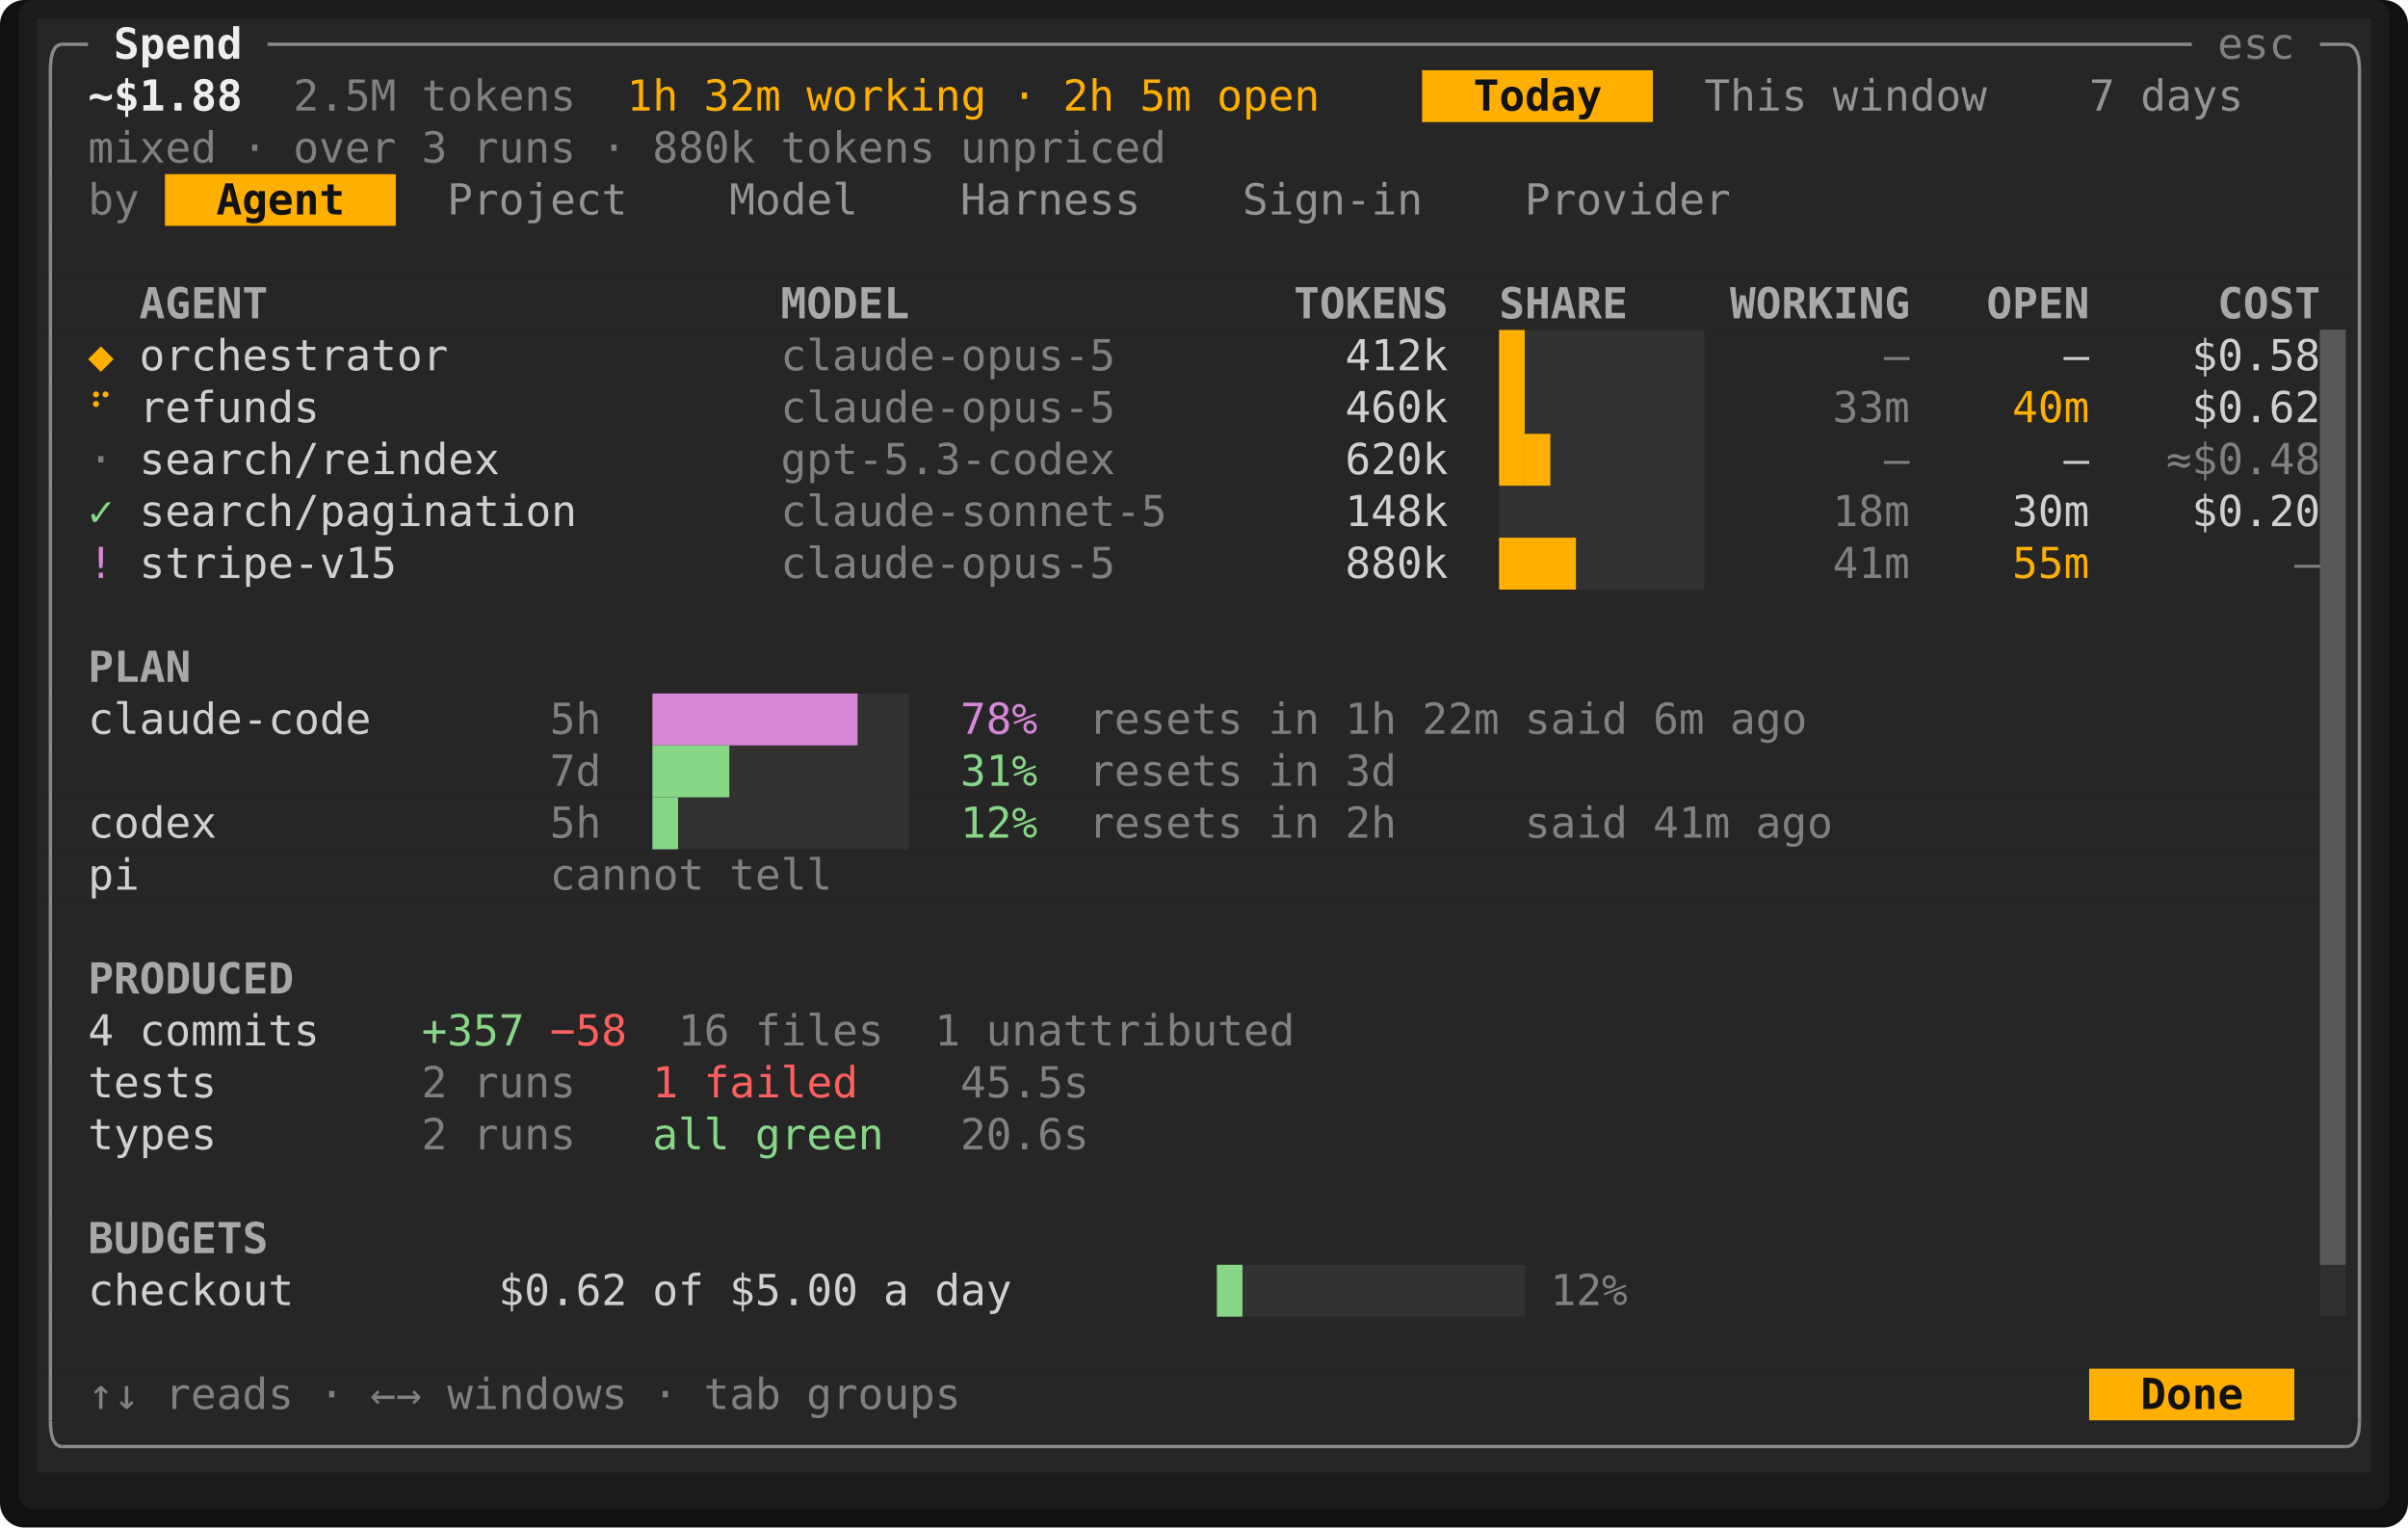
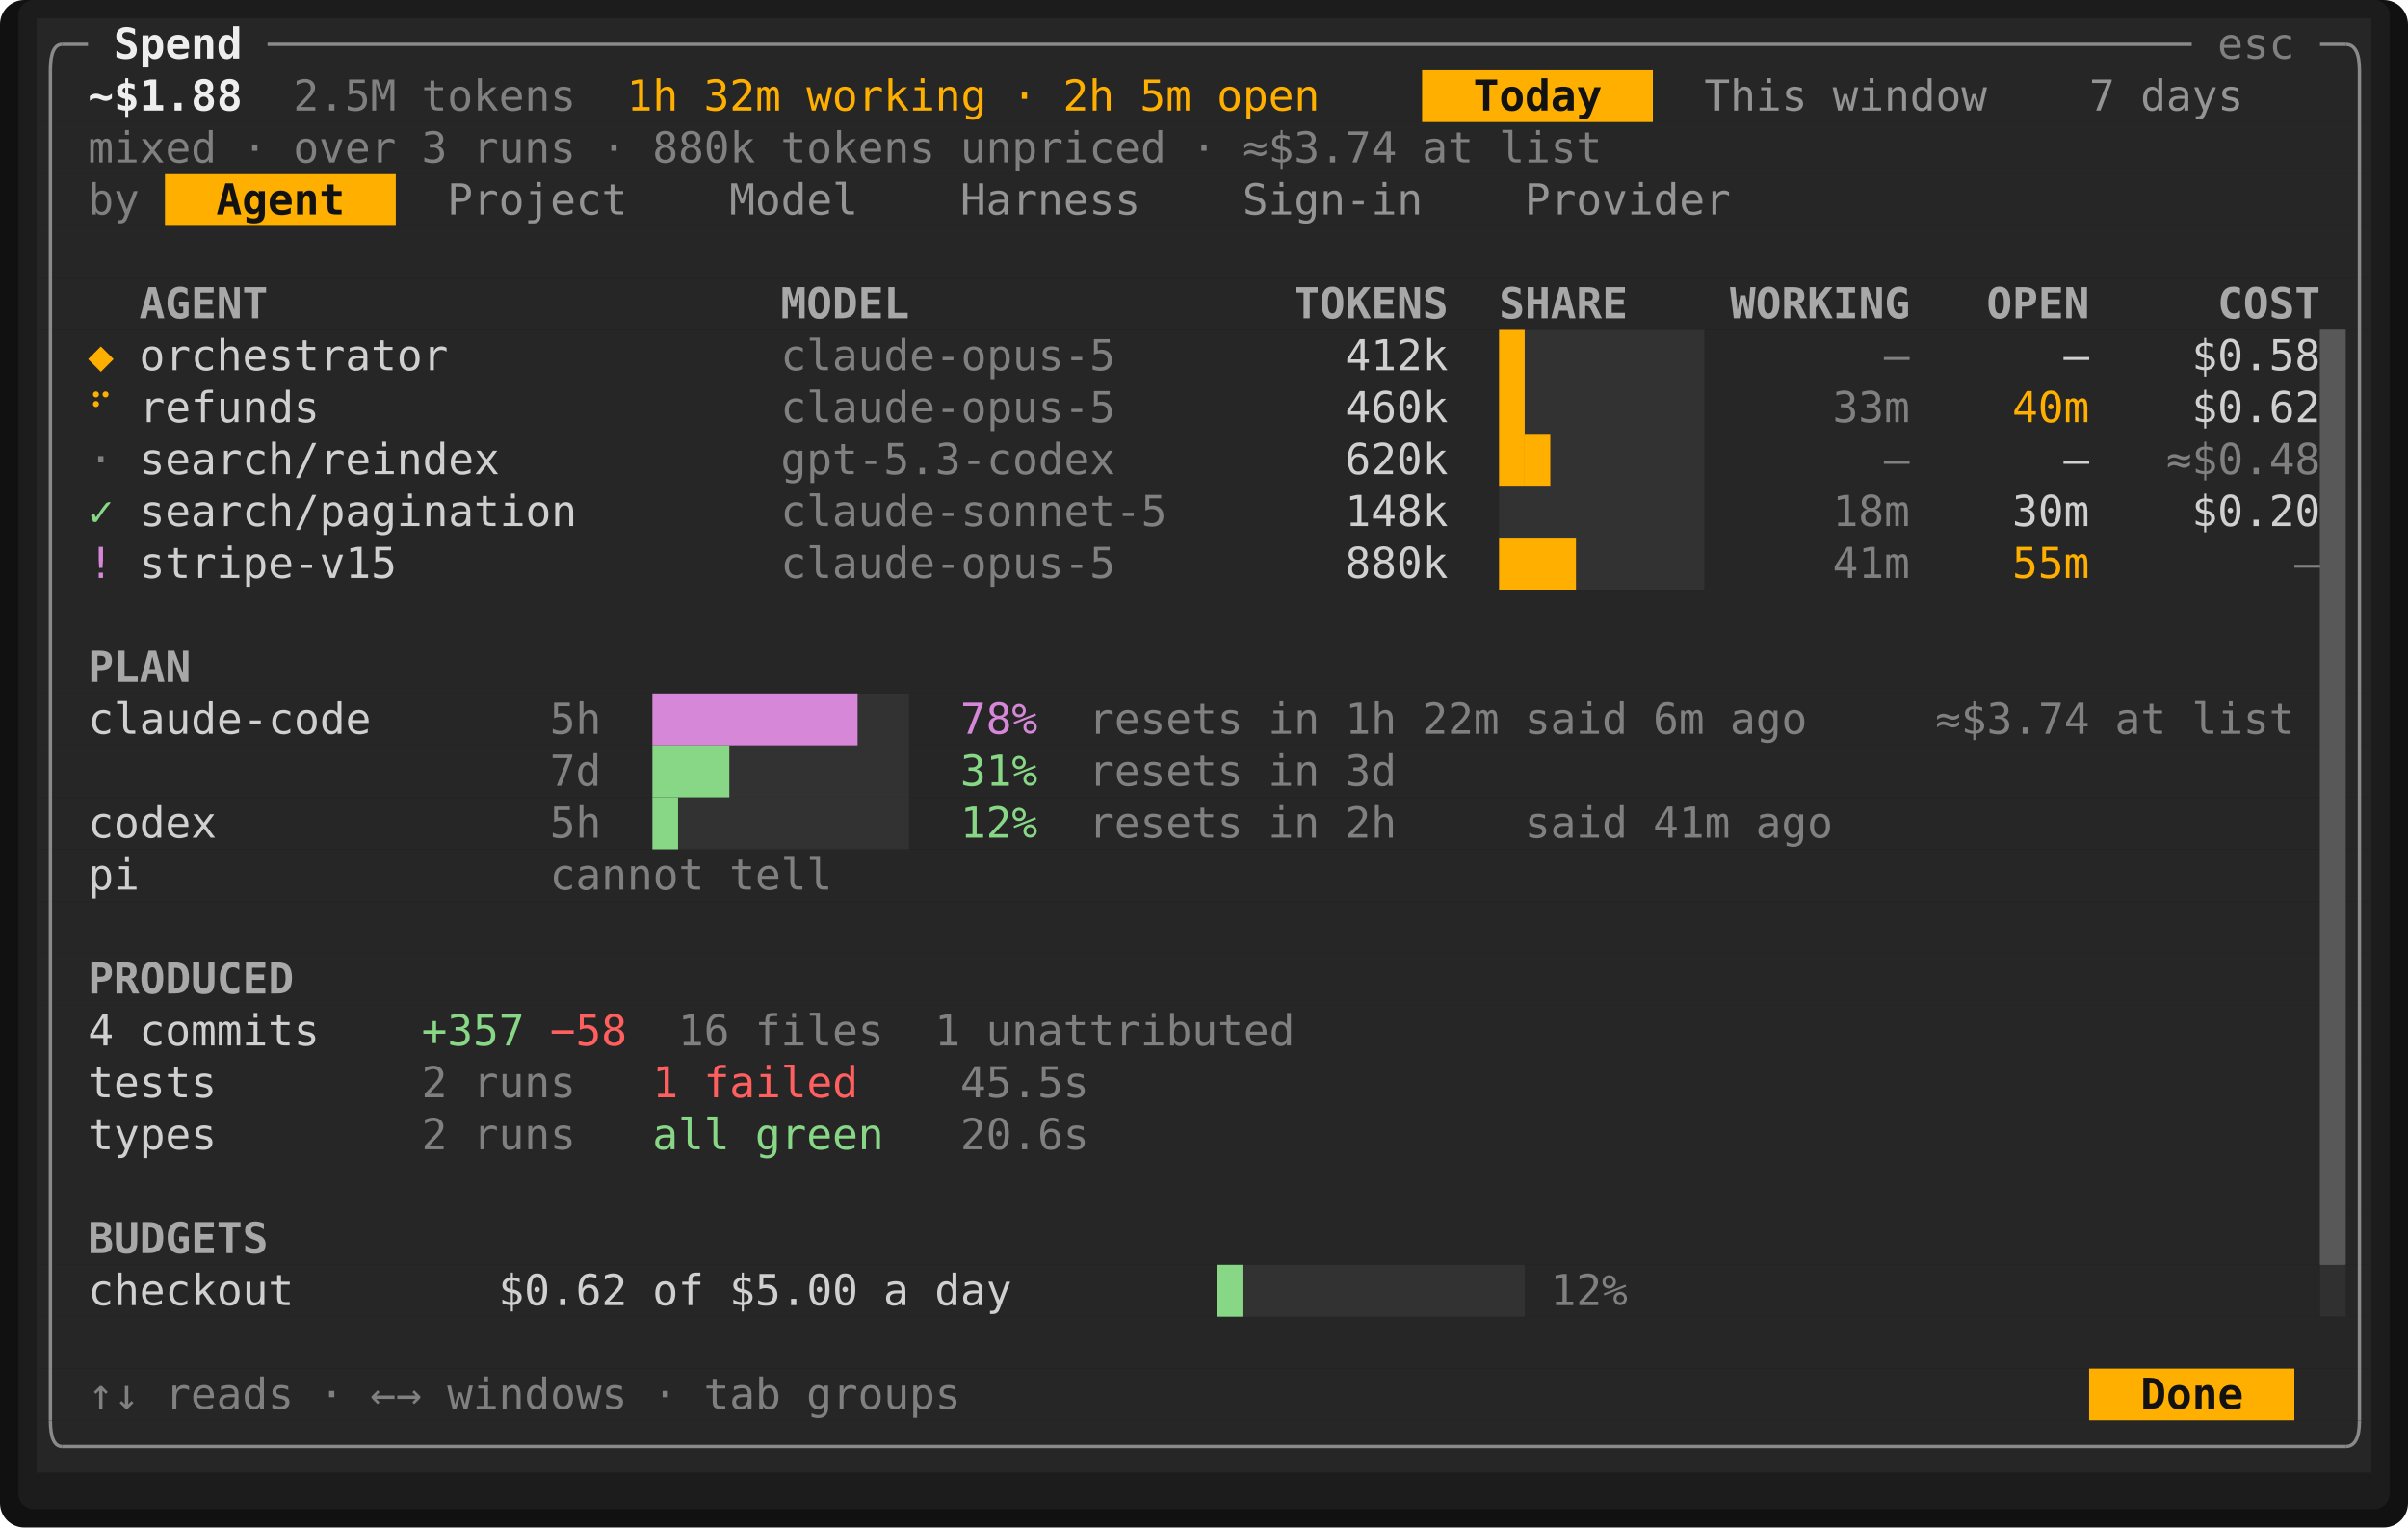
<svg xmlns="http://www.w3.org/2000/svg" viewBox="0 0 788.4 500" width="788.4" height="500" font-family="ui-monospace,SFMono-Regular,Menlo,Consolas,'DejaVu Sans Mono','Liberation Mono',monospace" font-size="14" role="img" aria-label="Tade">
  <rect width="788.4" height="500" rx="8" fill="#111111" />
  <rect x="6" y="0" width="776.4" height="494" rx="5" fill="#1c1c1c" />
  <rect x="12" y="6" width="764.4" height="17" fill="#262626" />
  <rect x="12" y="23" width="453.6" height="17" fill="#262626" />
  <rect x="465.6" y="23" width="75.6" height="17" fill="#ffaf00" />
  <rect x="541.2" y="23" width="235.2" height="17" fill="#262626" />
  <rect x="12" y="40" width="764.4" height="17" fill="#262626" />
  <rect x="12" y="57" width="42" height="17" fill="#262626" />
  <rect x="54" y="57" width="75.6" height="17" fill="#ffaf00" />
  <rect x="129.6" y="57" width="646.8" height="17" fill="#262626" />
  <rect x="12" y="74" width="764.4" height="17" fill="#262626" />
  <rect x="12" y="91" width="764.4" height="17" fill="#262626" />
  <rect x="12" y="108" width="747.6" height="17" fill="#262626" />
  <rect x="759.6" y="108" width="8.4" height="17" fill="#585858" />
  <rect x="768" y="108" width="8.4" height="17" fill="#262626" />
  <rect x="12" y="125" width="747.6" height="17" fill="#262626" />
  <rect x="759.6" y="125" width="8.4" height="17" fill="#585858" />
  <rect x="768" y="125" width="8.4" height="17" fill="#262626" />
  <rect x="12" y="142" width="747.6" height="17" fill="#262626" />
  <rect x="759.6" y="142" width="8.4" height="17" fill="#585858" />
  <rect x="768" y="142" width="8.4" height="17" fill="#262626" />
  <rect x="12" y="159" width="747.6" height="17" fill="#262626" />
  <rect x="759.6" y="159" width="8.4" height="17" fill="#585858" />
  <rect x="768" y="159" width="8.4" height="17" fill="#262626" />
  <rect x="12" y="176" width="747.6" height="17" fill="#262626" />
  <rect x="759.6" y="176" width="8.4" height="17" fill="#585858" />
  <rect x="768" y="176" width="8.4" height="17" fill="#262626" />
  <rect x="12" y="193" width="747.6" height="17" fill="#262626" />
  <rect x="759.6" y="193" width="8.4" height="17" fill="#585858" />
  <rect x="768" y="193" width="8.4" height="17" fill="#262626" />
  <rect x="12" y="210" width="747.6" height="17" fill="#262626" />
  <rect x="759.6" y="210" width="8.4" height="17" fill="#585858" />
  <rect x="768" y="210" width="8.4" height="17" fill="#262626" />
  <rect x="12" y="227" width="747.6" height="17" fill="#262626" />
  <rect x="759.6" y="227" width="8.4" height="17" fill="#585858" />
  <rect x="768" y="227" width="8.4" height="17" fill="#262626" />
  <rect x="12" y="244" width="747.6" height="17" fill="#262626" />
  <rect x="759.6" y="244" width="8.4" height="17" fill="#585858" />
  <rect x="768" y="244" width="8.4" height="17" fill="#262626" />
  <rect x="12" y="261" width="747.6" height="17" fill="#262626" />
  <rect x="759.6" y="261" width="8.4" height="17" fill="#585858" />
  <rect x="768" y="261" width="8.4" height="17" fill="#262626" />
  <rect x="12" y="278" width="747.6" height="17" fill="#262626" />
  <rect x="759.6" y="278" width="8.4" height="17" fill="#585858" />
  <rect x="768" y="278" width="8.4" height="17" fill="#262626" />
  <rect x="12" y="295" width="747.6" height="17" fill="#262626" />
  <rect x="759.6" y="295" width="8.4" height="17" fill="#585858" />
  <rect x="768" y="295" width="8.4" height="17" fill="#262626" />
  <rect x="12" y="312" width="747.6" height="17" fill="#262626" />
  <rect x="759.6" y="312" width="8.4" height="17" fill="#585858" />
  <rect x="768" y="312" width="8.4" height="17" fill="#262626" />
  <rect x="12" y="329" width="747.6" height="17" fill="#262626" />
  <rect x="759.6" y="329" width="8.4" height="17" fill="#585858" />
  <rect x="768" y="329" width="8.4" height="17" fill="#262626" />
  <rect x="12" y="346" width="747.6" height="17" fill="#262626" />
  <rect x="759.6" y="346" width="8.4" height="17" fill="#585858" />
  <rect x="768" y="346" width="8.4" height="17" fill="#262626" />
  <rect x="12" y="363" width="747.6" height="17" fill="#262626" />
  <rect x="759.6" y="363" width="8.4" height="17" fill="#585858" />
  <rect x="768" y="363" width="8.4" height="17" fill="#262626" />
  <rect x="12" y="380" width="747.6" height="17" fill="#262626" />
  <rect x="759.6" y="380" width="8.4" height="17" fill="#585858" />
  <rect x="768" y="380" width="8.4" height="17" fill="#262626" />
  <rect x="12" y="397" width="747.6" height="17" fill="#262626" />
  <rect x="759.6" y="397" width="8.4" height="17" fill="#585858" />
  <rect x="768" y="397" width="8.4" height="17" fill="#262626" />
  <rect x="12" y="414" width="747.6" height="17" fill="#262626" />
  <rect x="759.6" y="414" width="8.4" height="17" fill="#303030" />
  <rect x="768" y="414" width="8.4" height="17" fill="#262626" />
  <rect x="12" y="431" width="764.4" height="17" fill="#262626" />
  <rect x="12" y="448" width="672" height="17" fill="#262626" />
  <rect x="684" y="448" width="67.2" height="17" fill="#ffaf00" />
  <rect x="751.2" y="448" width="25.2" height="17" fill="#262626" />
  <rect x="12" y="465" width="764.4" height="17" fill="#262626" />
  <rect x="490.8" y="108" width="8.4" height="51" fill="#ffaf00" />
  <rect x="499.2" y="108" width="58.8" height="34" fill="#585858" opacity="0.25" />
  <rect x="759.6" y="108" width="8.4" height="306" fill="#585858" />
  <rect x="499.2" y="142" width="8.4" height="17" fill="#ffaf00" />
  <rect x="507.6" y="142" width="50.4" height="34" fill="#585858" opacity="0.25" />
  <rect x="490.8" y="159" width="16.8" height="17" fill="#585858" opacity="0.25" />
  <rect x="490.8" y="176" width="25.2" height="17" fill="#ffaf00" />
  <rect x="516" y="176" width="42" height="17" fill="#585858" opacity="0.25" />
  <rect x="213.6" y="227" width="67.2" height="17" fill="#d787d7" />
  <rect x="280.8" y="227" width="16.8" height="51" fill="#585858" opacity="0.25" />
  <rect x="213.6" y="244" width="25.2" height="17" fill="#87d787" />
  <rect x="238.8" y="244" width="42" height="34" fill="#585858" opacity="0.25" />
  <rect x="213.6" y="261" width="8.4" height="17" fill="#87d787" />
  <rect x="222" y="261" width="16.8" height="17" fill="#585858" opacity="0.25" />
  <rect x="398.4" y="414" width="8.4" height="17" fill="#87d787" />
  <rect x="406.8" y="414" width="92.4" height="17" fill="#585858" opacity="0.25" />
  <rect x="766.95" y="414" width="1.05" height="17" fill="#303030" />
  <path d="M16.5 23Q16.5 14.5 20.4 14.5" fill="none" stroke="#8a8a8a" stroke-width="1.1" />
  <line x1="20.4" y1="14.5" x2="28.8" y2="14.5" stroke="#8a8a8a" stroke-width="1.1" />
  <line x1="87.6" y1="14.5" x2="717.6" y2="14.5" stroke="#8a8a8a" stroke-width="1.1" />
  <line x1="759.6" y1="14.5" x2="768" y2="14.5" stroke="#8a8a8a" stroke-width="1.1" />
  <path d="M772.5 23Q772.5 14.5 768 14.5" fill="none" stroke="#8a8a8a" stroke-width="1.1" />
  <line x1="16.5" y1="23" x2="16.5" y2="465" stroke="#8a8a8a" stroke-width="1.1" />
  <line x1="772.5" y1="23" x2="772.5" y2="465" stroke="#8a8a8a" stroke-width="1.1" />
  <path d="M16.5 465Q16.5 473.5 20.4 473.5" fill="none" stroke="#8a8a8a" stroke-width="1.1" />
  <line x1="20.4" y1="473.5" x2="768" y2="473.5" stroke="#8a8a8a" stroke-width="1.1" />
  <path d="M772.5 465Q772.5 473.5 768 473.5" fill="none" stroke="#8a8a8a" stroke-width="1.1" />
  <text x="37.2" y="19.2" textLength="42" lengthAdjust="spacingAndGlyphs" fill="#eeeeee" font-weight="700">Spend</text>
  <text x="726" y="19.2" textLength="25.2" lengthAdjust="spacingAndGlyphs" fill="#808080">esc</text>
  <text x="28.8" y="36.2" textLength="50.4" lengthAdjust="spacingAndGlyphs" fill="#eeeeee" font-weight="700">~$1.88</text>
  <text x="96" y="36.2" textLength="33.6" lengthAdjust="spacingAndGlyphs" fill="#808080">2.5M</text>
  <text x="138" y="36.2" textLength="50.4" lengthAdjust="spacingAndGlyphs" fill="#808080">tokens</text>
  <text x="205.2" y="36.2" textLength="16.8" lengthAdjust="spacingAndGlyphs" fill="#ffaf00">1h</text>
  <text x="230.4" y="36.2" textLength="25.2" lengthAdjust="spacingAndGlyphs" fill="#ffaf00">32m</text>
  <text x="264" y="36.2" textLength="58.8" lengthAdjust="spacingAndGlyphs" fill="#ffaf00">working</text>
  <text x="331.2" y="36.2" textLength="8.4" lengthAdjust="spacingAndGlyphs" fill="#ffaf00">·</text>
  <text x="348" y="36.2" textLength="16.8" lengthAdjust="spacingAndGlyphs" fill="#ffaf00">2h</text>
  <text x="373.2" y="36.2" textLength="16.8" lengthAdjust="spacingAndGlyphs" fill="#ffaf00">5m</text>
  <text x="398.4" y="36.2" textLength="33.6" lengthAdjust="spacingAndGlyphs" fill="#ffaf00">open</text>
  <text x="482.4" y="36.2" textLength="42" lengthAdjust="spacingAndGlyphs" fill="#121212" font-weight="700">Today</text>
  <text x="558" y="36.2" textLength="33.6" lengthAdjust="spacingAndGlyphs" fill="#949494">This</text>
  <text x="600" y="36.2" textLength="50.4" lengthAdjust="spacingAndGlyphs" fill="#949494">window</text>
  <text x="684" y="36.2" textLength="8.4" lengthAdjust="spacingAndGlyphs" fill="#949494">7</text>
  <text x="700.8" y="36.2" textLength="33.6" lengthAdjust="spacingAndGlyphs" fill="#949494">days</text>
  <text x="28.8" y="53.2" textLength="42" lengthAdjust="spacingAndGlyphs" fill="#808080">mixed</text>
  <text x="79.2" y="53.2" textLength="8.4" lengthAdjust="spacingAndGlyphs" fill="#808080">·</text>
  <text x="96" y="53.2" textLength="33.6" lengthAdjust="spacingAndGlyphs" fill="#808080">over</text>
  <text x="138" y="53.2" textLength="8.4" lengthAdjust="spacingAndGlyphs" fill="#808080">3</text>
  <text x="154.8" y="53.2" textLength="33.6" lengthAdjust="spacingAndGlyphs" fill="#808080">runs</text>
  <text x="196.8" y="53.2" textLength="8.4" lengthAdjust="spacingAndGlyphs" fill="#808080">·</text>
  <text x="213.6" y="53.2" textLength="33.6" lengthAdjust="spacingAndGlyphs" fill="#808080">880k</text>
  <text x="255.6" y="53.2" textLength="50.4" lengthAdjust="spacingAndGlyphs" fill="#808080">tokens</text>
  <text x="314.4" y="53.2" textLength="67.2" lengthAdjust="spacingAndGlyphs" fill="#808080">unpriced</text>
+   <text x="390" y="53.2" textLength="8.4" lengthAdjust="spacingAndGlyphs" fill="#808080">·</text>
+   <text x="406.8" y="53.2" textLength="50.4" lengthAdjust="spacingAndGlyphs" fill="#808080">≈$3.74</text>
+   <text x="465.6" y="53.2" textLength="16.8" lengthAdjust="spacingAndGlyphs" fill="#808080">at</text>
+   <text x="490.8" y="53.2" textLength="33.6" lengthAdjust="spacingAndGlyphs" fill="#808080">list</text>
  <text x="28.8" y="70.2" textLength="16.8" lengthAdjust="spacingAndGlyphs" fill="#808080">by</text>
  <text x="70.8" y="70.2" textLength="42" lengthAdjust="spacingAndGlyphs" fill="#121212" font-weight="700">Agent</text>
  <text x="146.4" y="70.2" textLength="58.8" lengthAdjust="spacingAndGlyphs" fill="#949494">Project</text>
  <text x="238.8" y="70.2" textLength="42" lengthAdjust="spacingAndGlyphs" fill="#949494">Model</text>
  <text x="314.4" y="70.2" textLength="58.8" lengthAdjust="spacingAndGlyphs" fill="#949494">Harness</text>
  <text x="406.8" y="70.2" textLength="58.8" lengthAdjust="spacingAndGlyphs" fill="#949494">Sign-in</text>
  <text x="499.2" y="70.2" textLength="67.2" lengthAdjust="spacingAndGlyphs" fill="#949494">Provider</text>
  <text x="45.6" y="104.2" textLength="42" lengthAdjust="spacingAndGlyphs" fill="#a8a8a8" font-weight="700">AGENT</text>
  <text x="255.6" y="104.2" textLength="42" lengthAdjust="spacingAndGlyphs" fill="#a8a8a8" font-weight="700">MODEL</text>
  <text x="423.6" y="104.2" textLength="50.4" lengthAdjust="spacingAndGlyphs" fill="#a8a8a8" font-weight="700">TOKENS</text>
  <text x="490.8" y="104.2" textLength="42" lengthAdjust="spacingAndGlyphs" fill="#a8a8a8" font-weight="700">SHARE</text>
  <text x="566.4" y="104.2" textLength="58.8" lengthAdjust="spacingAndGlyphs" fill="#a8a8a8" font-weight="700">WORKING</text>
  <text x="650.4" y="104.2" textLength="33.6" lengthAdjust="spacingAndGlyphs" fill="#a8a8a8" font-weight="700">OPEN</text>
  <text x="726" y="104.2" textLength="33.6" lengthAdjust="spacingAndGlyphs" fill="#a8a8a8" font-weight="700">COST</text>
  <text x="28.8" y="121.2" textLength="8.4" lengthAdjust="spacingAndGlyphs" fill="#ffaf00" font-weight="700">◆</text>
  <text x="45.6" y="121.2" textLength="100.8" lengthAdjust="spacingAndGlyphs" fill="#d0d0d0">orchestrator</text>
  <text x="255.6" y="121.2" textLength="109.2" lengthAdjust="spacingAndGlyphs" fill="#808080">claude-opus-5</text>
  <text x="440.4" y="121.2" textLength="33.6" lengthAdjust="spacingAndGlyphs" fill="#d0d0d0">412k</text>
  <text x="616.8" y="121.2" textLength="8.4" lengthAdjust="spacingAndGlyphs" fill="#808080">—</text>
  <text x="675.6" y="121.2" textLength="8.4" lengthAdjust="spacingAndGlyphs" fill="#d0d0d0">—</text>
  <text x="717.6" y="121.2" textLength="42" lengthAdjust="spacingAndGlyphs" fill="#d0d0d0">$0.58</text>
  <text x="28.8" y="138.2" textLength="8.4" lengthAdjust="spacingAndGlyphs" fill="#ffaf00">⠋</text>
  <text x="45.6" y="138.2" textLength="58.8" lengthAdjust="spacingAndGlyphs" fill="#d0d0d0">refunds</text>
  <text x="255.6" y="138.2" textLength="109.2" lengthAdjust="spacingAndGlyphs" fill="#808080">claude-opus-5</text>
  <text x="440.4" y="138.2" textLength="33.6" lengthAdjust="spacingAndGlyphs" fill="#d0d0d0">460k</text>
  <text x="600" y="138.2" textLength="25.2" lengthAdjust="spacingAndGlyphs" fill="#808080">33m</text>
  <text x="658.8" y="138.2" textLength="25.2" lengthAdjust="spacingAndGlyphs" fill="#ffaf00">40m</text>
  <text x="717.6" y="138.2" textLength="42" lengthAdjust="spacingAndGlyphs" fill="#d0d0d0">$0.62</text>
  <text x="28.8" y="155.2" textLength="8.4" lengthAdjust="spacingAndGlyphs" fill="#808080">·</text>
  <text x="45.6" y="155.2" textLength="117.6" lengthAdjust="spacingAndGlyphs" fill="#d0d0d0">search/reindex</text>
  <text x="255.6" y="155.2" textLength="109.2" lengthAdjust="spacingAndGlyphs" fill="#808080">gpt-5.3-codex</text>
  <text x="440.4" y="155.2" textLength="33.6" lengthAdjust="spacingAndGlyphs" fill="#d0d0d0">620k</text>
  <text x="616.8" y="155.2" textLength="8.4" lengthAdjust="spacingAndGlyphs" fill="#808080">—</text>
  <text x="675.6" y="155.2" textLength="8.4" lengthAdjust="spacingAndGlyphs" fill="#d0d0d0">—</text>
  <text x="709.2" y="155.2" textLength="50.4" lengthAdjust="spacingAndGlyphs" fill="#808080">≈$0.48</text>
  <text x="28.8" y="172.2" textLength="8.4" lengthAdjust="spacingAndGlyphs" fill="#87d787">✓</text>
  <text x="45.6" y="172.2" textLength="142.8" lengthAdjust="spacingAndGlyphs" fill="#d0d0d0">search/pagination</text>
  <text x="255.6" y="172.2" textLength="126" lengthAdjust="spacingAndGlyphs" fill="#808080">claude-sonnet-5</text>
  <text x="440.4" y="172.2" textLength="33.6" lengthAdjust="spacingAndGlyphs" fill="#d0d0d0">148k</text>
  <text x="600" y="172.2" textLength="25.2" lengthAdjust="spacingAndGlyphs" fill="#808080">18m</text>
  <text x="658.8" y="172.2" textLength="25.2" lengthAdjust="spacingAndGlyphs" fill="#d0d0d0">30m</text>
  <text x="717.6" y="172.2" textLength="42" lengthAdjust="spacingAndGlyphs" fill="#d0d0d0">$0.20</text>
  <text x="28.8" y="189.2" textLength="8.4" lengthAdjust="spacingAndGlyphs" fill="#d787d7">!</text>
  <text x="45.6" y="189.2" textLength="84" lengthAdjust="spacingAndGlyphs" fill="#d0d0d0">stripe-v15</text>
  <text x="255.6" y="189.2" textLength="109.2" lengthAdjust="spacingAndGlyphs" fill="#808080">claude-opus-5</text>
  <text x="440.4" y="189.2" textLength="33.6" lengthAdjust="spacingAndGlyphs" fill="#d0d0d0">880k</text>
  <text x="600" y="189.2" textLength="25.2" lengthAdjust="spacingAndGlyphs" fill="#808080">41m</text>
  <text x="658.8" y="189.2" textLength="25.2" lengthAdjust="spacingAndGlyphs" fill="#ffaf00">55m</text>
  <text x="751.2" y="189.2" textLength="8.4" lengthAdjust="spacingAndGlyphs" fill="#808080">—</text>
  <text x="28.8" y="223.2" textLength="33.6" lengthAdjust="spacingAndGlyphs" fill="#a8a8a8" font-weight="700">PLAN</text>
  <text x="28.8" y="240.2" textLength="92.4" lengthAdjust="spacingAndGlyphs" fill="#d0d0d0">claude-code</text>
  <text x="180" y="240.2" textLength="16.8" lengthAdjust="spacingAndGlyphs" fill="#808080">5h</text>
  <text x="314.4" y="240.2" textLength="25.2" lengthAdjust="spacingAndGlyphs" fill="#d787d7">78%</text>
  <text x="356.4" y="240.2" textLength="50.4" lengthAdjust="spacingAndGlyphs" fill="#808080">resets</text>
  <text x="415.2" y="240.2" textLength="16.8" lengthAdjust="spacingAndGlyphs" fill="#808080">in</text>
  <text x="440.4" y="240.2" textLength="16.8" lengthAdjust="spacingAndGlyphs" fill="#808080">1h</text>
  <text x="465.6" y="240.2" textLength="25.2" lengthAdjust="spacingAndGlyphs" fill="#808080">22m</text>
  <text x="499.2" y="240.2" textLength="33.6" lengthAdjust="spacingAndGlyphs" fill="#808080">said</text>
  <text x="541.2" y="240.2" textLength="16.8" lengthAdjust="spacingAndGlyphs" fill="#808080">6m</text>
  <text x="566.4" y="240.2" textLength="25.2" lengthAdjust="spacingAndGlyphs" fill="#808080">ago</text>
+   <text x="633.6" y="240.2" textLength="50.4" lengthAdjust="spacingAndGlyphs" fill="#808080">≈$3.74</text>
+   <text x="692.4" y="240.2" textLength="16.8" lengthAdjust="spacingAndGlyphs" fill="#808080">at</text>
+   <text x="717.6" y="240.2" textLength="33.6" lengthAdjust="spacingAndGlyphs" fill="#808080">list</text>
  <text x="180" y="257.2" textLength="16.8" lengthAdjust="spacingAndGlyphs" fill="#808080">7d</text>
  <text x="314.4" y="257.2" textLength="25.2" lengthAdjust="spacingAndGlyphs" fill="#87d787">31%</text>
  <text x="356.4" y="257.2" textLength="50.4" lengthAdjust="spacingAndGlyphs" fill="#808080">resets</text>
  <text x="415.2" y="257.2" textLength="16.8" lengthAdjust="spacingAndGlyphs" fill="#808080">in</text>
  <text x="440.4" y="257.2" textLength="16.8" lengthAdjust="spacingAndGlyphs" fill="#808080">3d</text>
  <text x="28.8" y="274.2" textLength="42" lengthAdjust="spacingAndGlyphs" fill="#d0d0d0">codex</text>
  <text x="180" y="274.2" textLength="16.8" lengthAdjust="spacingAndGlyphs" fill="#808080">5h</text>
  <text x="314.4" y="274.2" textLength="25.2" lengthAdjust="spacingAndGlyphs" fill="#87d787">12%</text>
  <text x="356.4" y="274.2" textLength="50.4" lengthAdjust="spacingAndGlyphs" fill="#808080">resets</text>
  <text x="415.2" y="274.2" textLength="16.8" lengthAdjust="spacingAndGlyphs" fill="#808080">in</text>
  <text x="440.4" y="274.2" textLength="16.8" lengthAdjust="spacingAndGlyphs" fill="#808080">2h</text>
  <text x="499.2" y="274.2" textLength="33.6" lengthAdjust="spacingAndGlyphs" fill="#808080">said</text>
  <text x="541.2" y="274.2" textLength="25.2" lengthAdjust="spacingAndGlyphs" fill="#808080">41m</text>
  <text x="574.8" y="274.2" textLength="25.2" lengthAdjust="spacingAndGlyphs" fill="#808080">ago</text>
  <text x="28.8" y="291.2" textLength="16.8" lengthAdjust="spacingAndGlyphs" fill="#d0d0d0">pi</text>
  <text x="180" y="291.2" textLength="50.4" lengthAdjust="spacingAndGlyphs" fill="#808080">cannot</text>
  <text x="238.8" y="291.2" textLength="33.6" lengthAdjust="spacingAndGlyphs" fill="#808080">tell</text>
  <text x="28.8" y="325.2" textLength="67.2" lengthAdjust="spacingAndGlyphs" fill="#a8a8a8" font-weight="700">PRODUCED</text>
  <text x="28.8" y="342.2" textLength="8.4" lengthAdjust="spacingAndGlyphs" fill="#d0d0d0">4</text>
  <text x="45.6" y="342.2" textLength="58.8" lengthAdjust="spacingAndGlyphs" fill="#d0d0d0">commits</text>
  <text x="138" y="342.2" textLength="33.6" lengthAdjust="spacingAndGlyphs" fill="#87d787">+357</text>
  <text x="180" y="342.2" textLength="25.2" lengthAdjust="spacingAndGlyphs" fill="#ff5f5f">−58</text>
  <text x="222" y="342.2" textLength="16.8" lengthAdjust="spacingAndGlyphs" fill="#808080">16</text>
  <text x="247.2" y="342.2" textLength="42" lengthAdjust="spacingAndGlyphs" fill="#808080">files</text>
  <text x="306" y="342.2" textLength="8.4" lengthAdjust="spacingAndGlyphs" fill="#808080">1</text>
  <text x="322.8" y="342.2" textLength="100.8" lengthAdjust="spacingAndGlyphs" fill="#808080">unattributed</text>
  <text x="28.8" y="359.2" textLength="42" lengthAdjust="spacingAndGlyphs" fill="#d0d0d0">tests</text>
  <text x="138" y="359.2" textLength="8.4" lengthAdjust="spacingAndGlyphs" fill="#808080">2</text>
  <text x="154.8" y="359.2" textLength="33.6" lengthAdjust="spacingAndGlyphs" fill="#808080">runs</text>
  <text x="213.6" y="359.2" textLength="8.4" lengthAdjust="spacingAndGlyphs" fill="#ff5f5f">1</text>
  <text x="230.4" y="359.2" textLength="50.4" lengthAdjust="spacingAndGlyphs" fill="#ff5f5f">failed</text>
  <text x="314.4" y="359.2" textLength="42" lengthAdjust="spacingAndGlyphs" fill="#808080">45.5s</text>
  <text x="28.8" y="376.2" textLength="42" lengthAdjust="spacingAndGlyphs" fill="#d0d0d0">types</text>
  <text x="138" y="376.2" textLength="8.4" lengthAdjust="spacingAndGlyphs" fill="#808080">2</text>
  <text x="154.8" y="376.2" textLength="33.6" lengthAdjust="spacingAndGlyphs" fill="#808080">runs</text>
  <text x="213.6" y="376.2" textLength="25.2" lengthAdjust="spacingAndGlyphs" fill="#87d787">all</text>
  <text x="247.2" y="376.2" textLength="42" lengthAdjust="spacingAndGlyphs" fill="#87d787">green</text>
  <text x="314.4" y="376.2" textLength="42" lengthAdjust="spacingAndGlyphs" fill="#808080">20.6s</text>
  <text x="28.8" y="410.2" textLength="58.8" lengthAdjust="spacingAndGlyphs" fill="#a8a8a8" font-weight="700">BUDGETS</text>
  <text x="28.8" y="427.2" textLength="67.2" lengthAdjust="spacingAndGlyphs" fill="#d0d0d0">checkout</text>
  <text x="163.2" y="427.2" textLength="42" lengthAdjust="spacingAndGlyphs" fill="#d0d0d0">$0.62</text>
  <text x="213.6" y="427.2" textLength="16.8" lengthAdjust="spacingAndGlyphs" fill="#d0d0d0">of</text>
  <text x="238.8" y="427.2" textLength="42" lengthAdjust="spacingAndGlyphs" fill="#d0d0d0">$5.00</text>
  <text x="289.2" y="427.2" textLength="8.4" lengthAdjust="spacingAndGlyphs" fill="#d0d0d0">a</text>
  <text x="306" y="427.2" textLength="25.2" lengthAdjust="spacingAndGlyphs" fill="#d0d0d0">day</text>
  <text x="507.6" y="427.2" textLength="25.2" lengthAdjust="spacingAndGlyphs" fill="#808080">12%</text>
  <text x="28.8" y="461.2" textLength="16.8" lengthAdjust="spacingAndGlyphs" fill="#808080">↑↓</text>
  <text x="54" y="461.2" textLength="42" lengthAdjust="spacingAndGlyphs" fill="#808080">reads</text>
  <text x="104.4" y="461.2" textLength="8.4" lengthAdjust="spacingAndGlyphs" fill="#808080">·</text>
  <text x="121.2" y="461.2" textLength="16.8" lengthAdjust="spacingAndGlyphs" fill="#808080">←→</text>
  <text x="146.4" y="461.2" textLength="58.8" lengthAdjust="spacingAndGlyphs" fill="#808080">windows</text>
  <text x="213.6" y="461.2" textLength="8.4" lengthAdjust="spacingAndGlyphs" fill="#808080">·</text>
  <text x="230.4" y="461.2" textLength="25.2" lengthAdjust="spacingAndGlyphs" fill="#808080">tab</text>
  <text x="264" y="461.2" textLength="50.4" lengthAdjust="spacingAndGlyphs" fill="#808080">groups</text>
  <text x="700.8" y="461.2" textLength="33.6" lengthAdjust="spacingAndGlyphs" fill="#121212" font-weight="700">Done</text>
</svg>
